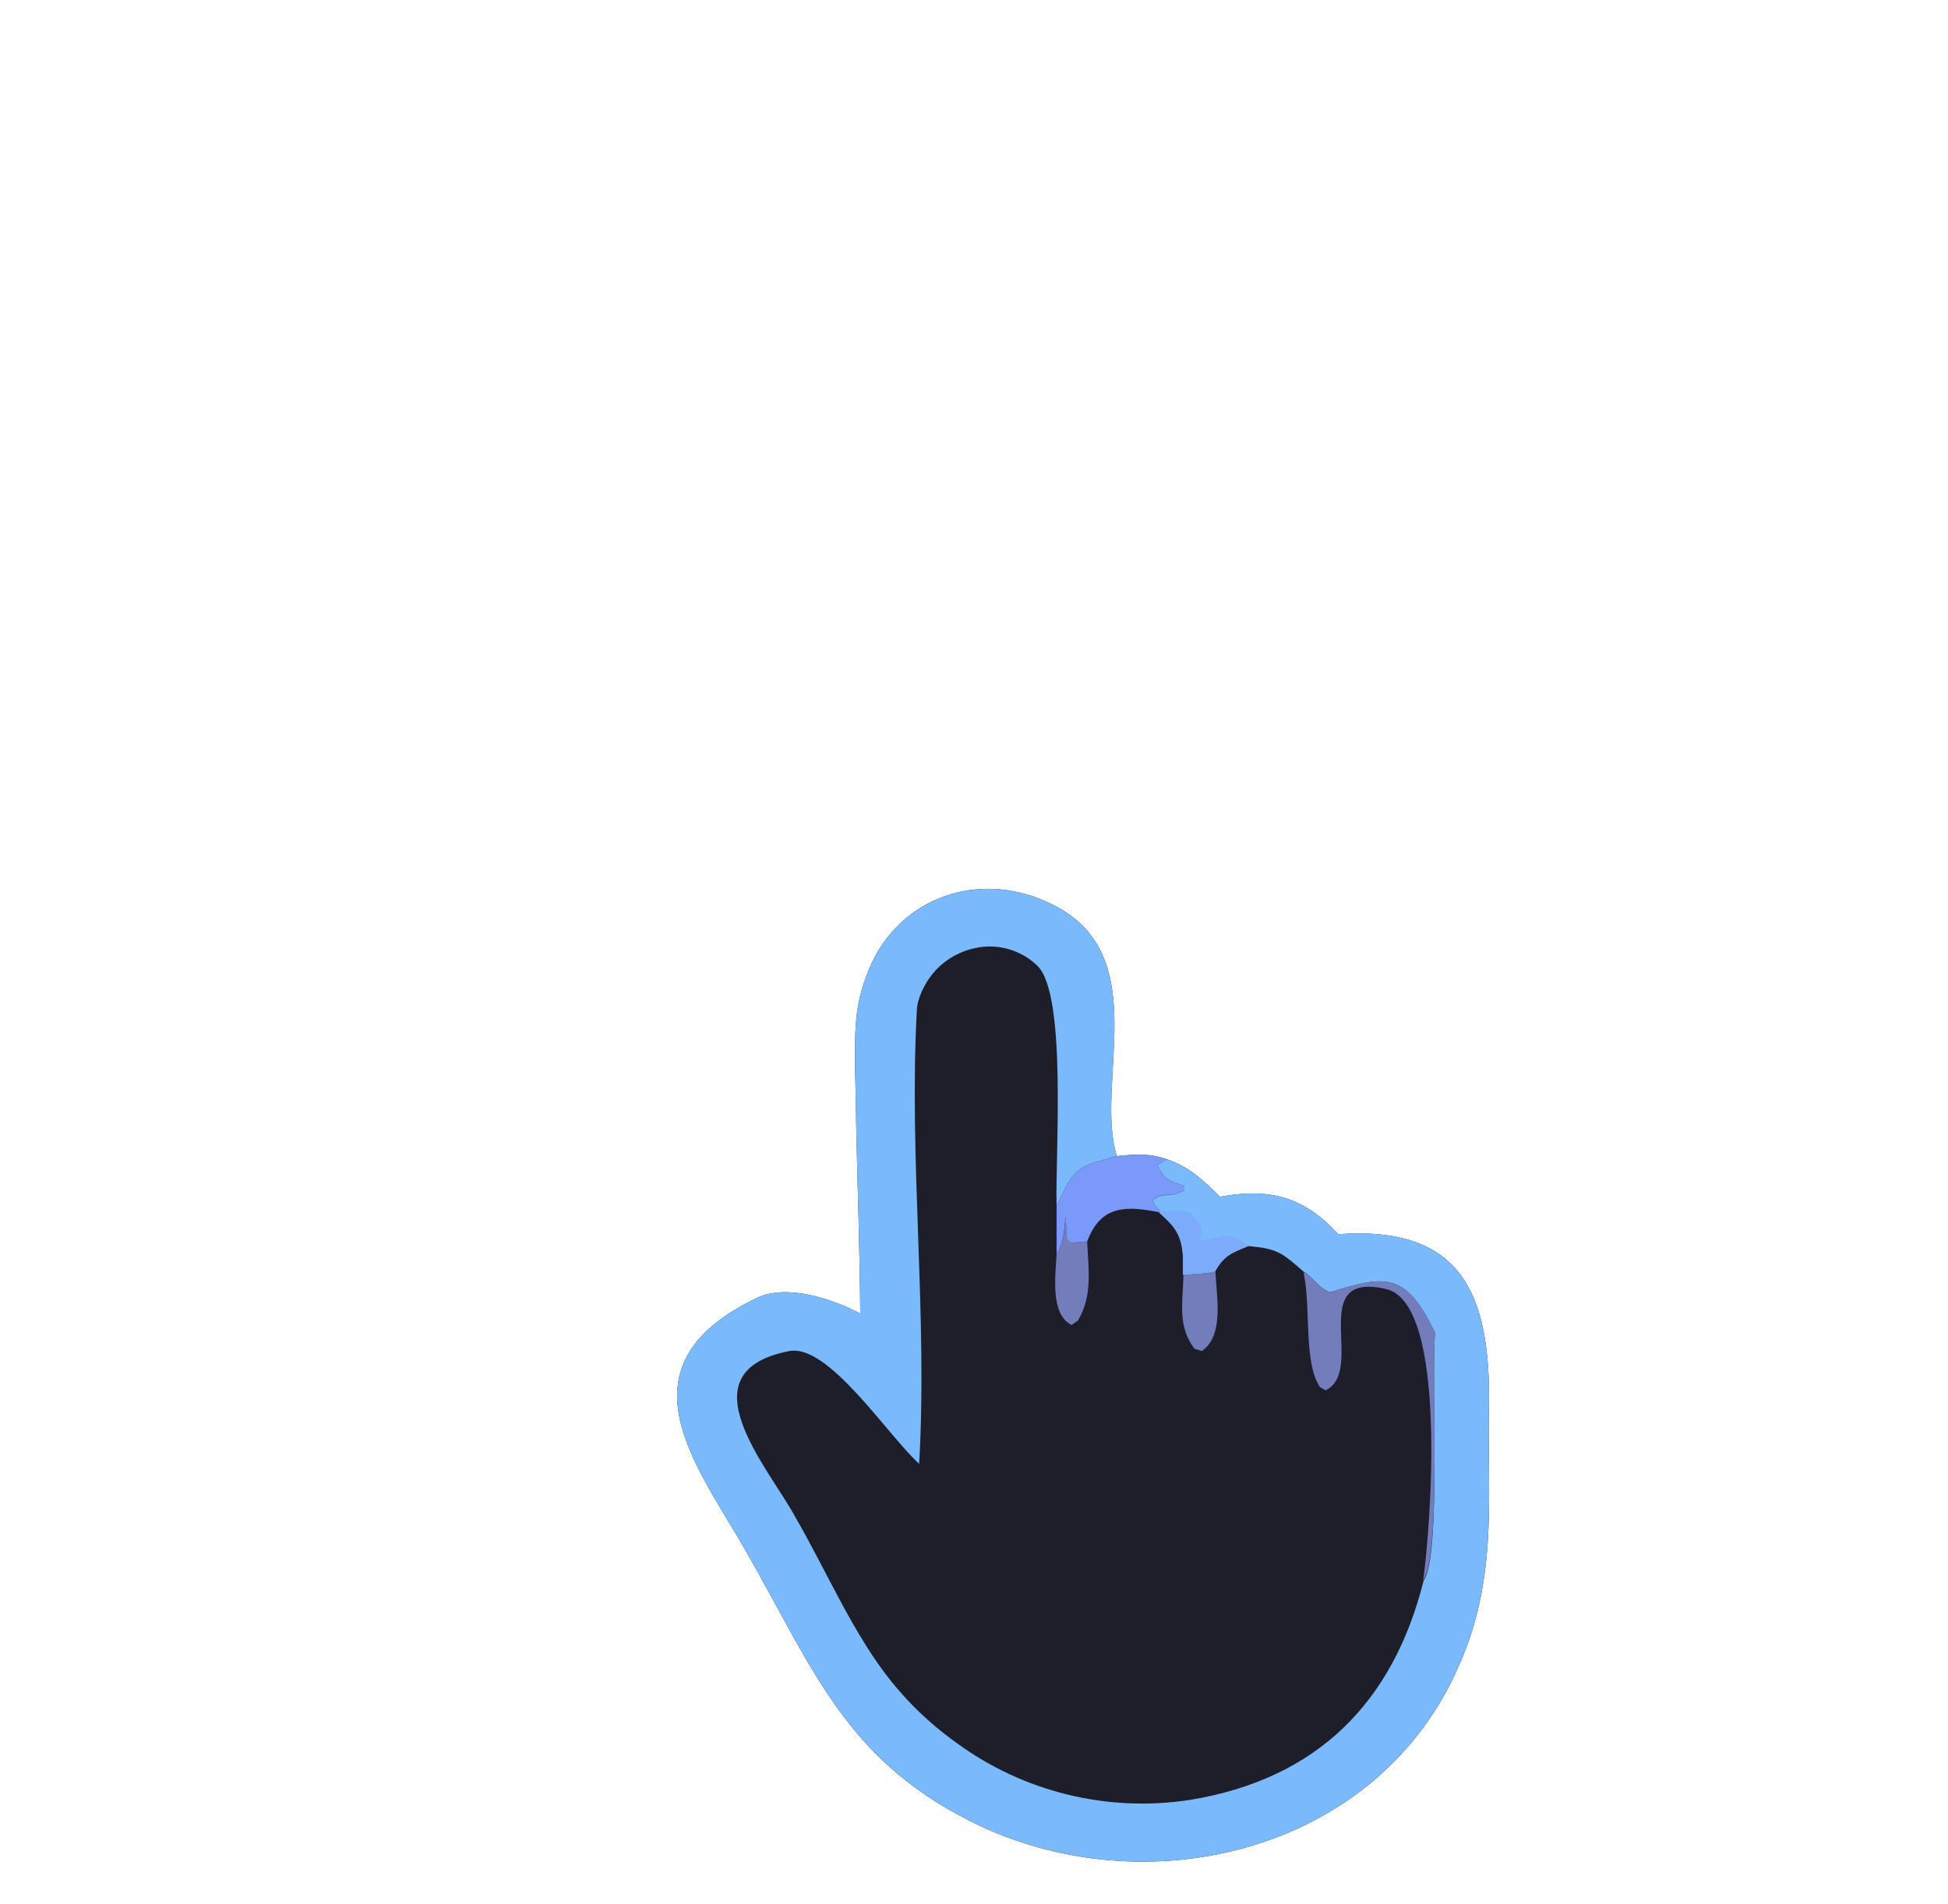
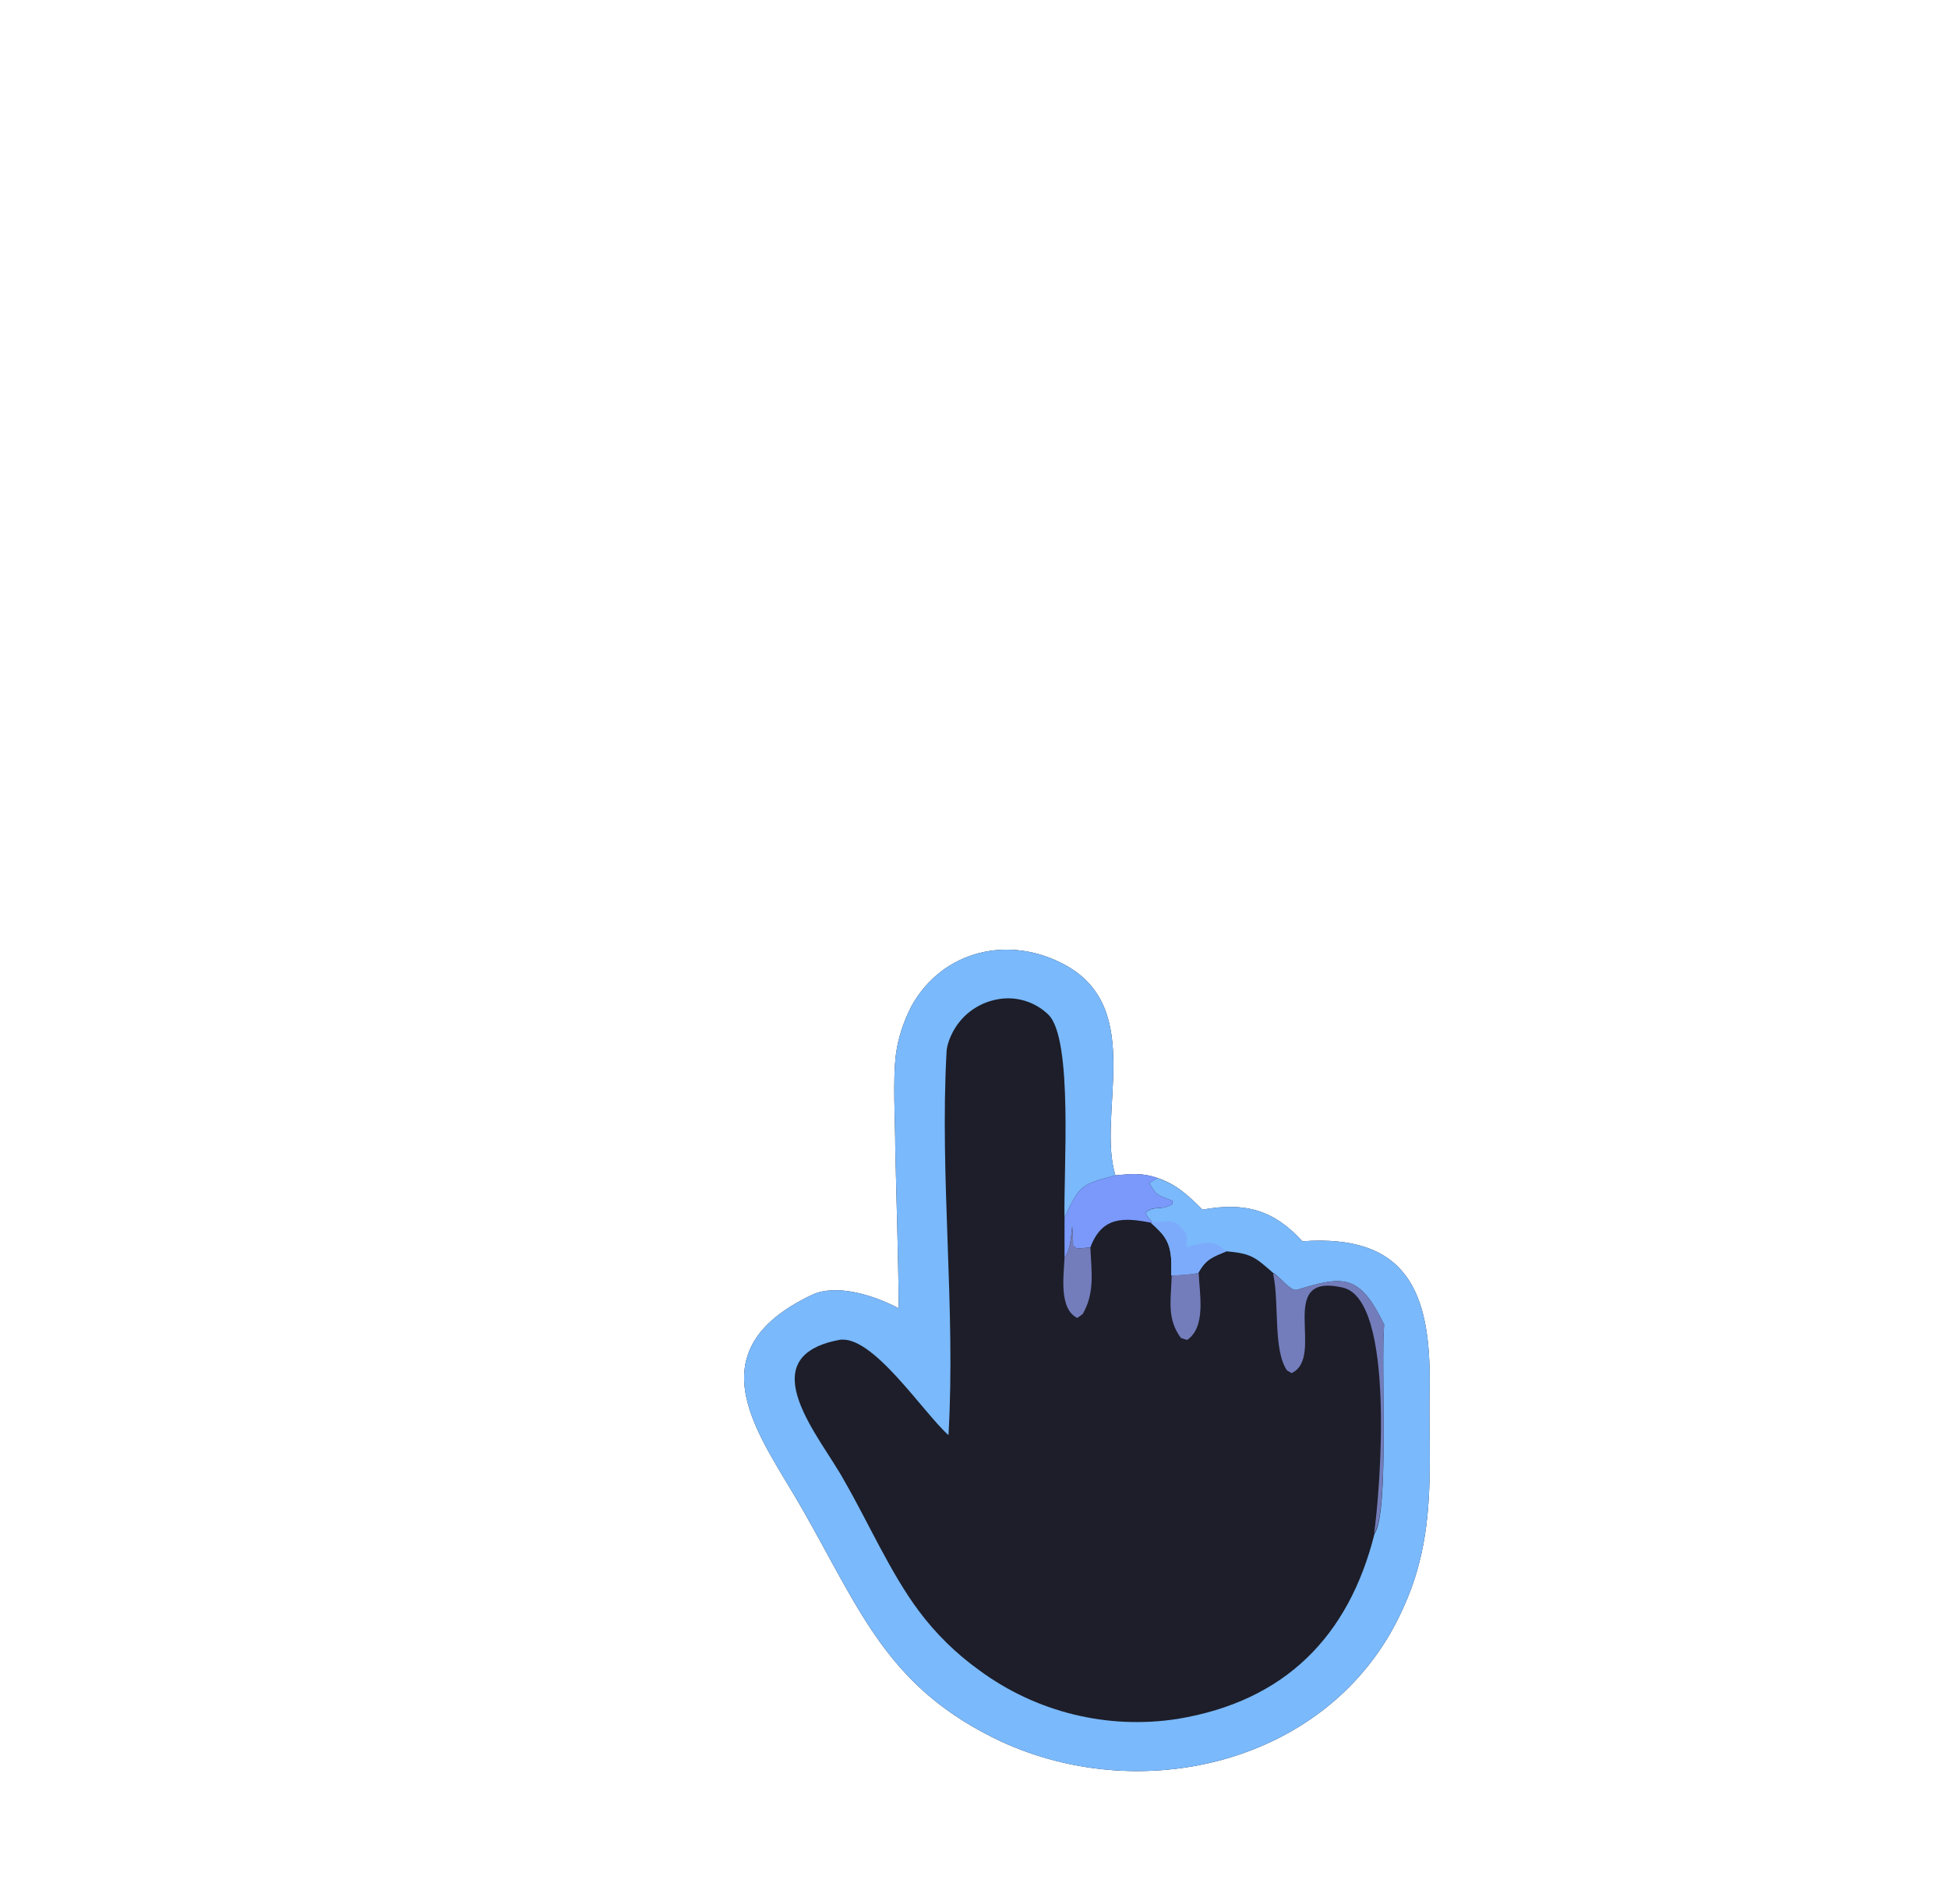
<svg xmlns="http://www.w3.org/2000/svg" width="44" height="43" viewBox="0 0 44 43">
-   <svg x="5.22" y="9.56" width="39.6" height="38.7" viewBox="768 0 384 341.333" preserveAspectRatio="xMidYMid meet" style="overflow:hidden">
+   <svg x="8.3" y="12.57" width="33.44" height="32.68" viewBox="768 0 384 341.333" preserveAspectRatio="xMidYMid meet" style="overflow:hidden">
    <g transform="translate(0 0)" data-sgt-offset="1">
      <defs>
        <linearGradient id="a" x1="1399.2" x2="1243.7" y1="228.9" y2="150.1" gradientUnits="userSpaceOnUse">
          <stop offset="0" stop-color="#678DFD" />
          <stop offset="1" stop-color="#8CDAFB" />
        </linearGradient>
      </defs>
      <path fill="url(#a)" d="M1296 106.3c2.2-7.9 5.2-14 12.6-18.2a25 25 0 0 1 18.8-2.3 25.6 25.6 0 0 1 15.5 12.5c1 1.7 1.7 3.5 2.5 5.3 6-4 11.3-5.7 18.7-4 6.2 1.2 11.6 5 15 10.2 5.6 9 2 16.9 3.6 20.2l4.7-.9c11.8-2.3 25.2 6.7 26.6 19.3 1.9 17.6-13 36.2-16 52.5-4.8 26.5-.3 44.6-18.4 68.2a66.7 66.7 0 0 1-43.9 25.3c-20 2.6-39-1.8-55-14.4a84.6 84.6 0 0 1-14.8-15.2c-7.5-9.8-13.1-22.4-20.3-33-5.1-7.4-14.9-16.6-18.7-23.6-15.2-28.4 16.3-47.9 41.2-28.8-2.2-9-5.8-22.3-7-31.2-1.6-6-3.3-12-3.8-18.1-1.4-14.6 6.7-27.3 22-28.2 6-1.4 11.6 1.4 16.7 4.4Z" data-index="1" />
      <path fill="#1D1E29" d="M1279.8 113.6c5 .9 6.5 1.2 9.8 5.5 7.4 9.5 10.4 52.4 18.3 58 .7-.1 1 0 1.4-.7 5.9-10.6-5-56.7-.3-70.3 1.4-4.2 5.6-7.3 9.8-8.6a9 9 0 0 1 6.9.5c3.7 2 5.8 6.5 6.8 10.4 3.3 13-3 64 2 69.2 13.7-2.7 4.7-77.7 30.6-64.5 13.8 7-11.6 67.2-2.6 74.2 10.2-4 14.9-52.2 33-45 10.2 3.8 4.2 18.3 1.3 25-4.3 10-8.3 20.1-11.1 30.6-4.6 20.8-1.7 37.7-12.5 57.3a53.1 53.1 0 0 1-31.9 25 59.3 59.3 0 0 1-45.6-5.8 61.7 61.7 0 0 1-17.3-14.6c-8-9.8-13.1-22-20.1-32.5-4.5-6.7-10.2-13.1-15.2-19.3-2.5-3.2-6.2-7.5-7.2-11.4-2.9-11 14.5-15.7 21.5-10 4.8 3.8 8.9 8.7 13.1 13 3 3 6.6 6.8 11 6.4 1.8-.1 2.9-1.2 3.8-2.4 1-5.4-1.4-16.4-3.2-21.8-4.5-14-6.3-32-11-45.5-1-11.9-6-16 8.7-22.7Z" data-index="2" style="opacity:1" />
      <path fill="#99F5FB" d="M1261 148.2c-1.5-6-3.2-12-3.8-18.1-1.3-14.6 6.8-27.3 22-28.2-5.9 5.7-12.6-2-8.8 15.3l.8.4.7-.7c2.3-2.2 3-3 6-3.8l1.9.5c-14.7 6.8-9.7 10.8-8.7 22.7l-1.3-.5c.1-2.6-1-5-3-6.5l-.3.4 1 .7-1.2-.3a14.8 14.8 0 0 1-6 8c-.3 4.2 2.8 7.2.7 10.1Z" data-index="3" />
      <defs>
        <linearGradient id="b" x1="663.9" x2="507.5" y1="554.3" y2="458.7" gradientUnits="userSpaceOnUse">
          <stop offset="0" stop-color="#87A3F8" />
          <stop offset="1" stop-color="#86E3FC" />
        </linearGradient>
      </defs>
      <path fill="url(#b)" d="M580.4 414.4a92.7 92.7 0 1 1 11.7 185 92.7 92.7 0 0 1-11.7-185Z" data-index="4" style="opacity:1" />
      <path fill="#1D1E29" d="M582 427.2a79.7 79.7 0 1 1 8.4 159.3 79.7 79.7 0 0 1-8.5-159.3Z" data-index="5" style="opacity:1" />
      <path fill="#7A99FB" d="M619.2 456.3a59.6 59.6 0 0 1 17 84.6c-5 7.3-20.2 21.5-29 22.2-6.7-1-14.4 7.5-13.2-6 .2-3.2 2.7-3.6 5.2-4.5l-.5-.8c11.3-5 15.8-5.1 24.7-16.4 7.7-9.7 11.1-22 9.6-34.3-2-15.9-9.1-24-20.9-33.3 2.1-1.4 5.8-9 7-11.5Z" data-index="6" style="opacity:1" />
      <path fill="#86DCFA" d="M525.3 506.5c6-1.2 5.2-3 12.3-2l.3 1.4c1 32.2 29.7 52.4 60.8 46l.5.7c-2.5 1-5 1.3-5.2 4.4-1.2 13.6 6.5 5 13.1 6.1a60.5 60.5 0 0 1-62.7-12.9 58.6 58.6 0 0 1-19.1-43.7Z" data-index="7" style="opacity:1" />
      <path fill="#737DBB" d="M526.2 500c4.4-38 51.6-61.9 49.5-42.5-2.7 3-8.4 6-12.2 8a48 48 0 0 0-24.3 30c-.9 3.7-.6 7.2-1.3 10.4l-.3-1.4c-7.1-1-6.3.8-12.3 2 .2-2 .6-4.4 1-6.4Z" data-index="8" />
      <path fill="#97CCD6" d="M526.2 500c6.2-6 12.3-4.4 11.4 4.5-7.1-1-6.3.8-12.3 2 .2-2 .6-4.4 1-6.4Z" data-index="9" />
      <path fill="#86DCFA" d="M612.1 467.8c-9.9-5.5-16.6-6.2-27.3-8.5-3.7-.8-4.4-6.6-2.5-10.2 7.5-7.3 29.4 2.7 36.9 7.2-1.3 2.5-5 10-7.1 11.5Z" data-index="10" style="opacity:1" />
      <path fill="#1D1E29" d="M905.8 178c-.1-13.8-.6-27.7-.9-41.6 0-7-.7-17.6.2-24.4.6-4.3 2-8.4 4-12.3 8.1-14.6 25.5-18.6 40-10.6 20.7 11.4 8 38.8 12.9 54.5 4-.4 7-.7 11 .7 5.1 1.8 7.8 4.5 11.6 8.2 10.9-2 18.4 0 25.9 8.2 27-1.9 33.4 13 33 37.8-.3 12.8.8 25.6-1.2 38.3-1 6.5-2.8 12.8-5.5 18.7-17.5 39.9-66.6 52.4-104.4 35-29.4-13.8-36.3-33.5-51.6-60.3-10.6-18.7-29.1-40.6 2.5-55.6 6.4-3 16.3.2 22.5 3.5Z" data-index="11" style="opacity:1" />
      <path fill="#7AB9FB" d="M905.8 178c-.1-13.8-.6-27.7-.9-41.6 0-7-.7-17.6.2-24.4.6-4.3 2-8.4 4-12.3 8.1-14.6 25.5-18.6 40-10.6 20.7 11.4 8 38.8 12.9 54.5-8.8 2.4-9.2 2.3-13.2 11-.3-11.8 2.3-46.4-4.2-52.7a15 15 0 0 0-11.3-4.2c-4.5.3-8.7 2.4-11.6 5.9-1.7 2-3.4 5.4-3.5 8-1.8 32.7 2.4 66.7.5 99.4-6.7-6-19.8-26.3-28.4-24.7-23.5 4.5-4.6 25.5 1.3 36.4 6.2 10.7 12 24 19.4 33.9 4.4 5.9 9.7 11.1 15.7 15.4a68.8 68.8 0 0 0 51.5 12.6c27.7-4.6 44.3-21.3 51-48 3.9-5.7 1.6-43.2 2.5-54.3-6.3-13-10.4-12.8-22.6-9-1.7.5-4.7-3.7-6.2-4.4-4.8-4.2-5.7-5-12.1-5.6-3.6 1.5-5.3 2-7.3 5.6-1.5.4-5.2.6-7 .7V166c-.2-5.1-1.8-7-5.2-10l.1-.5c-1-1-1-.9-1.6-2.2 2.5-2.1 3.4-.3 7-2.2v-.9c-4-1.5-4.2-1.4-6-4.6l2.1-1.3c5.2 1.8 7.9 4.5 11.7 8.2 10.9-2 18.4 0 25.9 8.2 27-1.9 33.4 13 33 37.8-.3 12.8.8 25.6-1.2 38.3-1 6.5-2.8 12.8-5.5 18.7-17.5 39.9-66.6 52.4-104.4 35-29.4-13.8-36.3-33.5-51.6-60.3-10.6-18.7-29.1-40.6 2.5-55.6 6.4-3 16.3.2 22.5 3.5Z" data-index="12" style="opacity:1" />
      <path fill="#7DABFB" d="M971.4 155.5c3.1.8 3.2-.8 6.8.7 2.3 2.4 2.7 2.6 2.1 6 4.8-1 6.7-2.3 10.5 1.1-3.6 1.5-5.3 2-7.3 5.6-1.5.4-5.2.6-7 .7V166c-.2-5.1-1.8-7-5.2-10l.1-.5Z" data-index="13" style="opacity:1" />
      <path fill="#7A99FB" d="M962 143.6c4-.4 7-.7 11 .7l-2.2 1.3c1.8 3.2 2 3.1 6 4.6v.9c-3.6 1.9-4.5 0-7 2.2.6 1.3.6 1.2 1.6 2.2l-.1.4c-7.1-1.4-12.8-1.7-15.8 6.4l-3.5.3-1-.8-.2-5c-.4 3-.3 5.6-2 8.2v-10.4c4-8.7 4.4-8.6 13.2-11Z" data-index="14" style="opacity:1;visibility:visible" />
      <path fill="#737DBB" d="M1002.9 169c1.5.6 4.5 4.8 6.2 4.3 12.2-3.8 16.3-4 22.6 9-.9 11.1 1.4 48.6-2.6 54.2 1.5-10.5 5.7-60.8-8.2-63.8-17.6-4-4.2 18-13.2 22.2l-1.2-.7c-3.6-5.3-2-17.1-3.5-24.6l-.1-.7Z" data-index="16" style="opacity:1" />
      <path fill="#737DBB" d="M976.6 169.6c1.7-.1 5.4-.3 7-.7.2 5.4 2 14-3 17.4l-1.6-.5c-3.7-5-2.6-9.7-2.4-16.2Z" data-index="17" />
      <path fill="#737DBB" d="m950.8 156.8.3 5 1 .8 3.4-.3c.3 6.4 1.2 11.8-2 17.3l-1.4 1c-4.8-2.4-3.5-11-3.3-15.6 1.7-2.6 1.6-5.1 2-8.2Z" data-index="18" style="opacity:1;visibility:visible" />
      <path fill="#1D1E29" d="M200.5 429.9c9-4.5 16.7-5.7 25.7-.4a19 19 0 0 1 5.2 3.8c14.3-3 19.7-1.3 29.8 9.1 34.9-5.3 32.8 37.4 32.4 59.6-.3 17.8-2.8 31-9.3 47.7-3 8.5-2.9 18.3-9.6 25.7-5.6 7.8-18.7 12-28 12.7-18 1.3-45.4 3.3-60.3-8.3-9-7-8.1-14.9-12.8-22-4.2-6.4-16.5-18.3-19.4-25.2a49.6 49.6 0 0 1-9.3-48.3c4-10.6 10.8-16.2 19.8-22.3-.4-7-1.3-15 1.3-21.4 6.3-16 20.8-15.7 34.5-10.7Z" data-index="19" />
      <path fill="#7AB9FB" d="M200.5 456.3c2.5-11.7-5-14-4-23.7 2.4-3.4 3.4-.4 4.6-1.2a22 22 0 0 1 23-1.7l.8.4 1.3-.6a19 19 0 0 1 5.2 3.8c14.3-3 19.7-1.3 29.8 9.1 34.9-5.3 32.8 37.4 32.4 59.6-.3 17.8-2.8 31-9.3 47.7-3 8.5-2.9 18.3-9.6 25.7-5.6 7.8-18.7 12-28 12.7-18 1.3-45.4 3.3-60.3-8.3-9-7-8.1-14.9-12.8-22-4.2-6.4-16.5-18.3-19.4-25.2.1-2.6-1.8-4.6-2.8-6.5-4.5-9.3-10.8-18.7-6.7-29.1.3-.8 1.8-11.5 2-12.8v-.5c1.6-2 .8-1.5 3.2-2.2l.5 1.7 2.2.3c1.6 3.3-2.3 18.6 1.1 27.3 2.3 5.7 3 7.2 6.5 13.1l1.4-.4c7.9 9.7 16.3 19.5 23.8 29.5 3.3 4.5 3.7 13.8 8.8 17.4 12.2 8.9 37.5 6.7 52 5.5 7-.5 15.8-3.4 19.8-9 4.1-6 3.2-12.3 5-19.3 1.3-4.7 5.7-12.2 6.8-16.6 4.7-20.9 3.9-42.2 2.3-63.5-.6-7.4-7.7-15.5-15.7-14.2-7 1.3.4 14.4-3.4 20.5l-2.1.3c-6.7-3.4-2.5-18.2-6.7-24.5-3-4.6-10.3-9.9-15.7-6.5-5.8 7 .7 19.2-4.4 23.2l-2-.7c-5.4-6.2 1.6-26-11.4-28.6-26.4-5.3-2.8 22.5-15.3 26-2.8-1.6-3-3.7-3-6.7Z" data-index="20" />
      <path fill="#86DCFA" d="M200.5 429.9c9-4.5 16.7-5.7 25.7-.4l-1.3.6-.8-.4a22 22 0 0 0-23 1.7c-1.2.8-2.2-2.2-4.5 1.2-1 9.7 6.4 12 3.9 23.7-1.1-10.2-2-21.3-16-18.9-21.8 3.7 1.9 57-14.1 63.3-4-1.8.4-10.7.4-14.4.1-5-.3-9.9-.6-15-22.4 14.6-19.8 31.4-8.6 52.2l-1.4.4c-3.4-6-4.2-7.4-6.5-13.1-3.4-8.7.5-24-1.1-27.3l-2.2-.3-.5-1.7c-2.4.7-1.6.2-3.2 2.2v.5c-.2 1.3-1.7 12-2 12.8-4.1 10.4 2.2 19.8 6.7 29 1 2 3 4 2.8 6.6a49.6 49.6 0 0 1-9.3-48.3c4-10.6 10.8-16.2 19.8-22.3-.4-7-1.3-15 1.3-21.4 6.3-16 20.8-15.7 34.5-10.7Z" data-index="21" />
      <path fill="#7DABFB" d="M164.4 156.4v-.6c.3-15.5-1.3-31.8.6-47 1.3-6 5.3-12.6 11-14.8 15-5.9 26.3 5.6 36.3 15.1 4.6 3.3 13.1 11 17.7 15l31.5 27.8c14.6 12.8 29.8 25.3 43.7 38.8 13.5 13 7.3 33.4-11.4 35.6-8.3 1-17.2.2-25.6.3 5.5 12.1 17.5 33.4 17 44.4-1 18.5-20.9 28.3-36.9 22.1-14.4-5.6-23.5-32.4-29-44.2-9.3 9.3-20.5 24.7-34.6 24.5-16.1-.2-21.5-13.6-20.4-27.8.3-29.7-.6-59.6 0-89.2Z" data-index="22" style="opacity:1" />
      <path fill="#1D1E29" d="M177.1 159.6c1.1-11.2-4.6-52.6 6.7-54.8 6 .7 12.7 8 17.7 12.2 7 6.9 17.5 15.6 25.1 22.2L272 179c4.4 3.9 22 18.3 24.6 22 15.3 22.2-40.3 8.1-46.4 14.9-.3 6.9 21.5 46.2 22 52 .3 4.1-1.3 8.2-4.5 10.8-23.9 20.6-33.6-43.2-44.6-49-2.4-.2-3.8.6-5.6 2-6.9 5.8-25 29.2-32.9 28.8-2 0-4-.9-5.4-2.4-4.6-5-.6-83.2-2.1-98.4Z" data-index="23" style="opacity:1" />
      <path fill="#68F7E2" d="M164.4 156.4v-.6c.3-15.5-1.3-31.8.6-47 1.3-6 5.3-12.6 11-14.8 15-5.9 26.3 5.6 36.3 15.1-4.2-.7-14.5-10.6-18.4-13.9-2 2.6-4.8 5.7-4.8 8.7 2.2 6.4 11.8 5.9 12.4 13.1-5-4.3-11.7-11.5-17.7-12.2-11.3 2.2-5.6 43.6-6.7 54.8-2.3-2.6-.2-36.7-1.2-43.3a27 27 0 0 1-9 2.3l-1 .2c.2 15 .3 30.1 0 45.2h-.4l-1.1-7.6Z" data-index="24" style="opacity:1" />
      <path fill="#7DABFB" d="M1410.2 736.8c6.8-.5 13.3 2.4 16.1 8.8 2.8 6.5-.9 16.7-3 23.1-5.7 18.4-11.5 36.8-17.5 55.2-3 9-11.3 13.9-20.5 10.2-5.8-2.4-7.8-8.1-9.8-13.4-14 13.6-30.9 29.8-44 44 21.3 6.7 20.8 27.7 5.8 31.5-18.1 4.6-67 26.1-82.4 25.8-18.9-4.7-14.3-18.7-9.3-32.4 8.5-23.2 15.2-47.4 24.8-70.2 2-4.7 9-7 13.3-8 14 3 15.2 9 18.2 21.5l43-42.8-3.8-1.5c-4.8-2.2-8.8-6-10.4-11-4-12.5 11-18.9 20.4-21.7 19.5-6 39.5-14.1 59.1-19.1Z" data-index="25" style="opacity:1" />
      <path fill="#1D1E29" d="M1411.3 749.4c2 .1 1.1-.1 3 1 1.3 4.2-17.7 57.4-20 66a9.7 9.7 0 0 1-2.8 4.6c-2.9-1.8-7.6-17.1-9.9-22l-.4-.8a492.8 492.8 0 0 0-29 28.2c-12.8 13.8-31.5 30.1-43.4 44 6.5 3.7 21.7 6.7 25 10.6-.5 1.6-1.3 2.8-3 3.2-10.5 2.4-70.6 26.2-76.7 23.7.1-.8.3-2 .6-2.8 8-23.5 16.1-47.1 24.3-70.6.9-2.7 2.3-7.7 4.7-9 6.3 3 6.4 28.4 13.5 28.7 16.4-13.6 50.1-50.4 67.8-66.5l.2-1.9c-3-5.6-17-6-20.8-11.2l.3-1.2c5-4.2 55.6-19.9 66.6-24Z" data-index="26" style="opacity:1" />
      <path fill="#7DABFB" d="M908 827.2c-5.4 14.3-22.3 15.2-27 4.2-9.4-22.4-17.8-48-25.3-71.3-3.7-11.2 7.2-20.9 18-18.2 18.5 4.6 37.4 10.8 55.6 16.8 7.3 1.6 16.9 3.8 21 10.7 5.5 9.2-.2 17.3-8.5 21.4l-2.1 1c13.2 12.1 28.4 26.2 41.1 39 1.2-6.8 1.9-14.7 7.9-18.8 3.7-2.4 8.2-3.3 12.6-2.3 4.1 1 8.2 4 10.1 7.9 12.9 26.8 25 54.4 36 82a15.5 15.5 0 0 1-6.8 17.9c-9.2 5.4-28.6-3-38.7-6L956.5 898c-23.9-7.3-25.5-23.5-2.7-33.2l-28-26.6c-4-3.8-11.5-11.2-15.6-14.2-1.6.8-1.3 1-2.2 3.2Z" data-index="27" />
      <path fill="#1D1E29" d="M914.3 810.6c-2-2.1-7-7.4-9.5-8.1-6.5 2.8-6.2 17.7-11.2 22.5-2-1.2-24.9-63.5-25.4-69.4l1-.8c7.8-.7 45.7 13.6 57.8 16.1l.7.2c3 1 9 2.7 10.3 5.1-2.1 6.2-17.4 7.3-19.2 12 4.2 6 63.6 61.6 70 65.4 2.5-7.3 5.2-26.3 8.8-30.4 4.6.7 24.1 51.1 28.4 59.3 1.8 3.7 8 18.6 8.3 22l-1.1 1.2c-7.7-.2-78.3-21.1-80.6-24 1.6-3.3 18.5-9.2 23.5-12.2-12-12.8-27-25.9-39.8-38.2-4.4-4.3-18.3-18-22-20.7Z" data-index="28" />
      <path fill="#86DCFA" d="M908 827.2c-5.4 14.3-22.3 15.2-27 4.2-9.4-22.4-17.8-48-25.3-71.3-3.7-11.2 7.2-20.9 18-18.2 18.5 4.6 37.4 10.8 55.6 16.8-3.5 1-15.6-3.5-19.6-4.9-1.4 2.9-3.5 6.2-3 9 2.7 3.3 17.9 4.7 22.2 8l-1.2.3-.7-.2c-12.1-2.5-50-16.8-57.8-16.1l-1 .8c.5 5.9 23.4 68.2 25.4 69.4 5-4.8 4.7-19.7 11.2-22.5 2.5.7 7.5 6 9.5 8.1-4.7-1.2-7.1-4.6-10.4-8.2-1.8 5.4-6 21.4-10.4 24-5-2.5-6-16.2-10.1-21.4-3.5-.9-6.7 1.6-10 3 1.5 4.1 3.2 8.9 4.5 13 5.9 19.4 18.3 22.5 29.3 5.8l-.3-.3.7.2.4.5Z" data-index="29" />
      <path fill="#7A99FB" d="M1302.2 486c0-11.2.2-23.3-.1-34.6-.4-17.5-2-38.8 21.6-39.6 9-.3 19 7 19.7 16 1.7 19 .8 39.2.7 58.3h33c15.8-.4 38.3-1.6 39.1 20.2.4 9.8-6.5 18.7-16.8 20.6-17.8 1.6-37 .7-55 .7-.2 10.3 0 20.6 0 30.8-.1 10.9 2.2 27.3-6.7 35.4-12 11-33 4.6-35-12.6-1.4-17.5-.3-36-.5-53.6-10.6 0-24.7.3-35-.3-13.2.5-37.9 1-37.1-20 1-25.7 29.8-21.4 48.3-21.2 7.9-.1 15.8-.2 23.8 0Z" data-index="30" style="opacity:1" />
      <path fill="#1D1E29" d="M1270.8 497.4c6.2 0 38.7 1.5 41.5-1.3 6.2-6.4-2.6-55.2 3-67.7a8.4 8.4 0 0 1 7.2-5.4c2.4-.2 4.8.2 6.6 2 2 1.8 2.9 4.6 3.3 7.2 1.9 11 .3 37.6 0 50 0 4.5-1 10.2 2 13.8 11.5 7.1 66.2-7.2 70 8.7.5 2.3.3 4.8-1 6.8-1.7 2.7-5.1 4-8.2 4.6-8.8 1.6-58-2.4-61 2.1-7.3 10.4 7 65.9-8.7 69.6a9 9 0 0 1-7-1c-2.9-1.9-4-5.5-4.4-8.8-1.8-12.2 3.2-53.2-2.1-60.6-3-2-55-1.6-61.3-.7-16.9-6.2-7.7-21.9 7.1-19.4 2.5.4 10 0 13 .1Z" data-index="31" style="opacity:1" />
      <path fill="#7AB9FB" d="M1267.1 527.3c-13.1.5-37.8 1-37-20 1-25.7 29.8-21.4 48.3-21.2l-.9.3c-8.8 3-25.1-.6-29.9 2.9-.4 2.3-1.1 4.5-.6 6.7 4.5 2 23.5-1.6 28 .1-1.7 1.4-2.2.3-4.2 1.3-3 0-10.5.3-13-.1-14.8-2.5-24 13.2-7 19.4 4.6.8 14.9-.2 17.7.7-7 .7-18.8 1.3-25-2.7-2.8-1.7-3-6.6-3.1-9.6-2.1 3.8-6.7 9.1-6 12 12 15 20 6 32.7 10.2Z" data-index="32" />
      <defs>
        <linearGradient id="c" x1="177.1" x2="280.8" y1="814.6" y2="834.4" gradientUnits="userSpaceOnUse">
          <stop offset="0" stop-color="#8CE4F9" />
          <stop offset="1" stop-color="#7F8AFC" />
        </linearGradient>
      </defs>
      <path fill="url(#c)" d="M225 714.3c18.1-1.3 19.9 11.6 29.2 24 12.8 17 39.8 53.8-5.3 47.6-.2 26.6-.1 53.2 0 79.8 22.7-4.2 32.7 6.6 18.6 26.8-8.2 11.7-21 37-32.9 42.8-19.8 2.4-21.6-13.7-31.7-25.8-13.3-15.9-36-50.6 6.4-44.3l.1-79.3c-27.6 4.3-30.6-11.5-16.3-31.3 8.6-11.9 16.2-25.3 25.6-36.6a16 16 0 0 1 6.2-3.7Z" data-index="33" />
      <path fill="#1D1E29" d="M228.4 725.7c1.4.5 3.2 1.9 3.9 3 4 7.2 28.7 39.1 28 44.6-5.5 3.6-18.1-5-23.5 1.2-1 6.4-.7 38.4-.5 46.6.5 14.6-1 43 .6 56 4.3 6.2 17.2-3.4 23.5.7l.1 1.5a537.4 537.4 0 0 1-30.3 45c-5.2-1.8-24.8-34.7-30.1-41-1.4-1.5-2.2-3.4-1.7-5.5 5.2-3.6 17.4 4.3 22.5.3 1.2-6.2 1.6-99.7 0-104-1.8-5.1-17.4 2.8-22.3 0-.9-.6-.7-1-1-2 1.8-4.5 26.6-40.7 30.8-46.4Z" data-index="34" />
      <path fill="#7DABFB" d="M622.7 814.8c-3.9-21 10-28.1 26.3-16.6 11.5 8.2 36.9 20.3 44.5 31.5 6.7 9.9-8 20.4-16.4 24.4-11.6 5.5-26 18.9-38.3 22.9-1.9.2-3.8.3-5.7 0-11.8-1.2-11.5-12.5-10.4-21.3l-72.8-.2c3.4 24.2-12.6 27-29.4 14.3-11.5-8.6-62.1-29.6-35.4-47 10.1-6.6 37.2-25.6 48.3-29.8 16.3-1.5 18.7 8.2 16.3 21.6l73 .2Z" data-index="35" style="opacity:1" />
      <path fill="#1D1E29" d="m535.4 805.5 1.6.2c4.6 4.8-5.3 16 1.4 20.7 7.5.7 93.6.8 96.6-.7 4.7-6-3.6-17.2 1.2-20.2 5.4 2.4 40.1 24.3 45.2 28.5v2c-3.7 4-37.4 24.3-44.3 28.5l-1.8-.2c-3.2-3.5 2.8-10.2 1.8-15.1-.8-3.8-4.7-5.5-8.1-5.4-11.5.2-22.9.2-34.4.2l-35.3-.1c-6 0-16-.3-21.5.5-5.3 5.1 3.8 16.4-1 19.7-5-1-36.4-22-43-25.8-1.5-.8-2.3-2-2.5-3.7 3.5-4.6 36.6-24.2 44-29Z" data-index="36" style="opacity:1" />
      <path fill="#7DABFB" d="M585.3 88.5c9.7-.4 44.4-4.5 31.8 15.4-2.6 4-21 2.6-25.3 2.6v156.1c7-.1 20-1.8 25.6 3.2 5.6 5 1.1 14.7-5.7 14.9-12.5.4-25.7.4-38.2.4-6.7 0-21 1.7-24.2-4.7-8.7-16.9 19.3-14 27.5-13.8l-.1-103.8c0-12.3-.9-39.4.3-50.3-1.1-2.7-6-2.6-8.7-1.9-8 2.1-28-3.8-19-14.3 5.3-6.1 26.8-4 36-3.8Z" data-index="37" />
      <path fill="#86DCFA" d="M577 108.5c-1.1-2.7-6-2.6-8.7-1.9-8 2.1-28-3.8-19-14.3 5.3-6.1 26.8-4 36-3.8-4 1.8-13 1-17.7.8-1.5 3.2-5.2 10-5.2 13.2 3.6 5.2 11.6.7 15.2 3.4 0 2 .4 1.3-.6 2.6Z" data-index="38" />
      <path fill="#7AB9FB" d="M978.1 455.5c9.4-1.7 18.3-2.7 20.6 9.6 1.8 9.7-5.6 37-12.7 42.8a68 68 0 0 1-12.7 15.7c-2.2 1.3-3.9 2.3-5.2 4.7-3.7 3.5-10 9.7-14.3 12l-3 .6c-11.7-1.8-29-16.2-30.4-28.7l-.6.4c-.3 1.8-.3 1.7-1.2 3.2-7.4 1-19.9 8.6-24.7 3.8-2.7-8.9 18-25.7 25.7-28.7 1.8-.7 12.8-.8 13.4-1.7 9.6-13.8 23.7-27 40.3-31.9 1.1-.6 3.5-1.3 4.8-1.8Z" data-index="39" style="opacity:1" />
      <path fill="#1D1E29" d="M979.5 462.5c5.5-1 11.6-2.3 12.3 5.4 1 10.9-5.4 25.2-9.8 34.7l-.5.6a118.4 118.4 0 0 1-31.7 32.3 55.7 55.7 0 0 1-23.5-21.7c12.6-25.5 25.7-41.5 53.2-51.3Z" data-index="40" style="opacity:1" />
      <path fill="#99F5FB" d="M962.1 493a10.6 10.6 0 1 1 15.4-14.8A10.6 10.6 0 0 1 962 493Z" data-index="41" />
      <path fill="#7A99FB" d="M980 482.3A10.6 10.6 0 0 1 962 493l3.4-3.3a5.5 5.5 0 0 0 9.3-5.6c1.5-.2 3.7-1.2 5.1-1.8Z" data-index="42" />
      <path fill="#1D1E29" d="M965.5 489.7a5.5 5.5 0 1 1 8.6-6.8 5.5 5.5 0 0 1-8.6 6.8Z" data-index="43" />
      <path fill="#99F5FB" d="M919.8 512.6c-.3 1.8-.3 1.7-1.2 3.2-7.4 1-19.9 8.6-24.7 3.8-2.7-8.9 18-25.7 25.7-28.7 1.8-.7 12.8-.8 13.4-1.7 9.6-13.8 23.7-27 40.3-31.9l-.4 1.3a87.9 87.9 0 0 0-45.8 43c-.1.3-1.6 1-2 1-2.2 3.3-3.1 5.8-4.7 9.6l-.6.4Z" data-index="44" style="opacity:1" />
      <path fill="#1D1E29" d="M902.6 514.8c4.5-5.4 17.6-19.8 24.7-18 .4 2.3-.8 3.3-2.2 5.8-2.2 3.3-3.1 5.8-4.7 9.6l-.6.4c-5.5-2.3-11.8.3-17.2 2.2Z" data-index="45" />
      <path fill="#7DABFB" d="M978.1 455.5c9.4-1.7 18.3-2.7 20.6 9.6 1.8 9.7-5.6 37-12.7 42.8-.3-5.4 8.1-14.3 8.9-20.9.9-8.3 4.1-12.6 2.1-21.6l-1.6-.8.9-.2c-5.8 3.6-3.7 31.4-14.3 38.2 4.4-9.5 10.8-23.8 9.8-34.8-.7-7.6-6.8-6.2-12.3-5.3.7-4.4 2.7-4.2-1.4-7Z" data-index="46" />
      <defs>
        <linearGradient id="d" x1="1052.6" x2="951.4" y1="494.3" y2="519.9" gradientUnits="userSpaceOnUse">
          <stop offset="0" stop-color="#7C7DF8" />
          <stop offset="1" stop-color="#87D4FB" />
        </linearGradient>
      </defs>
      <path fill="url(#d)" d="M1010.3 439.7c-2.8 3-17.4 19.8-18.7 2.2-.2-2.4 15.1-17 17.6-19.3 1.6-1.5 5.6-1 7.2-.7 7.9 2.1 19 14.1 23.6 20.6a9.3 9.3 0 0 1 1.4 6.1c-4.8 8.4-13.5-1-17.3-5 5 16 9.8 19 16.8 32.7 11.1 22 9 52.4-2.5 74.2a89.8 89.8 0 0 1-68.3 47.6c-6.1.9-16.5 3-18.3-5.5.7-5 4.1-6.2 8.8-6 24.5-3.2 43.1-11 58.9-31.2a72.7 72.7 0 0 0 15-55c-2.5-18.7-9.8-24.8-17.8-40.4a76 76 0 0 1-6.4-20.3Z" data-index="47" style="opacity:1" />
      <path fill="#86DCFA" d="M970.1 598.1c-6.1.9-16.5 3-18.3-5.5.7-5 4.1-6.2 8.8-6 3.7.3 6.7 0 9.2 2 .8 3.2.5 6.3.3 9.5Z" data-index="48" />
      <defs>
        <linearGradient id="e" x1="888.3" x2="928.7" y1="443.6" y2="470.5" gradientUnits="userSpaceOnUse">
          <stop offset="0" stop-color="#97EDF3" />
          <stop offset="1" stop-color="#83DCFE" />
        </linearGradient>
      </defs>
      <path fill="url(#e)" d="M956.2 412.2c4-.5 8.8 2 8.6 6.3-.3 8.6-13.7 7-19.6 8a79.4 79.4 0 0 0-65.3 62.7c-1.3 7.4 0 16.4-5.5 21.4-6.1.4-9.3-2.8-9-9 2.5-53.1 40.8-85.3 90.8-89.4Z" data-index="49" />
      <path fill="#1D1E29" d="M968.1 528.3c.5 4.1.5 7.2-1 11.1 1.5 1.3 4.3 3.4 5.3 5-3.7 6.5-14 23.9-22.2 22.6-3.4-3.3-2.5-7.1-1.7-11.5.8-4.8.4-10 2.3-14.6l3-.7c4.4-2.2 10.6-8.4 14.3-11.9Z" data-index="50" />
      <path fill="#7AB9FB" d="M967 539.4c1.6 1.3 4.4 3.4 5.4 5-3.7 6.5-14 23.9-22.2 22.6-3.4-3.3-2.5-7.1-1.7-11.5.9.5 4.3 3 5 3a82 82 0 0 0 13.6-19Z" data-index="51" style="opacity:1" />
      <path fill="#7A99FB" d="m950.8 540.9 3-.7c1.5 6 .4 12-.3 18.3-.7 0-4.1-2.5-5-3 .8-4.8.4-10 2.3-14.6Z" data-index="52" />
      <path fill="#7A99FB" d="M915.3 534.6c-1.4-4 .7-7 4.2-9l1.1.1c3 5.4 4.5 12.4 10.2 14.2 4.2 1.2 7-.4 10 1.6 0 2.5 0 2.7-1.4 4.7-3.6 2.2-5.6.5-8.3 2.1-3.7 2.3-4.6 9.5-9.8 4.5-4.4.2-6.3 2.9-9 .8-2.5-6.5 1.7-6.1-2-11.4.7-2.9 3-5.2 5-7.6Z" data-index="53" style="opacity:1" />
      <path fill="#86DCFA" d="M915.3 534.6c2.4 1.5 3.6 2 4.2 5 .7 3.8-3.5 7.5-5.6 10.1-1 1.2-.4 2.4-1.7 3.9-2.4-6.5 1.8-6.1-1.9-11.4.7-2.9 3-5.2 5-7.6Z" data-index="54" style="opacity:1" />
      <path fill="#7A99FB" d="M968.1 528.3c1.3-2.4 3-3.4 5.2-4.7 2.3 8.8 2.6 12.4-1 20.8-1-1.6-3.7-3.7-5.2-5 1.5-4 1.5-7 1-11Z" data-index="56" />
      <path fill="#7DABFB" d="M931.2 556.3c1.4.6 1 .4 2 1.6.2 6-8.4 10.3-13.5 11.5-1.7-1-1.1-.4-1.8-2.2 1.7-3.3 6-3.9 9-6 1.1-.8 3.3-3.6 4.3-4.9Z" data-index="57" style="opacity:1" />
      <path fill="#99F5FB" d="M906.5 531.7c.6.8.9 1.5 1.4 2.4-.7 2.2-8.5 8.9-11.7 14-4.7-7.2 4.9-12.3 10.3-16.4Z" data-index="58" style="opacity:1" />
      <path fill="#86DCFA" d="M908.4 553.4c1.6.7 1.4.8 2.4 2.2-.5 3.4-5.5 7.7-8.1 10.3-1.3-.4-1.1-.4-2.2-1.2l-.1-1.5c1.4-3.1 5.5-7.1 8-9.8Z" data-index="59" style="opacity:1" />
    </g>
  </svg>
</svg>
